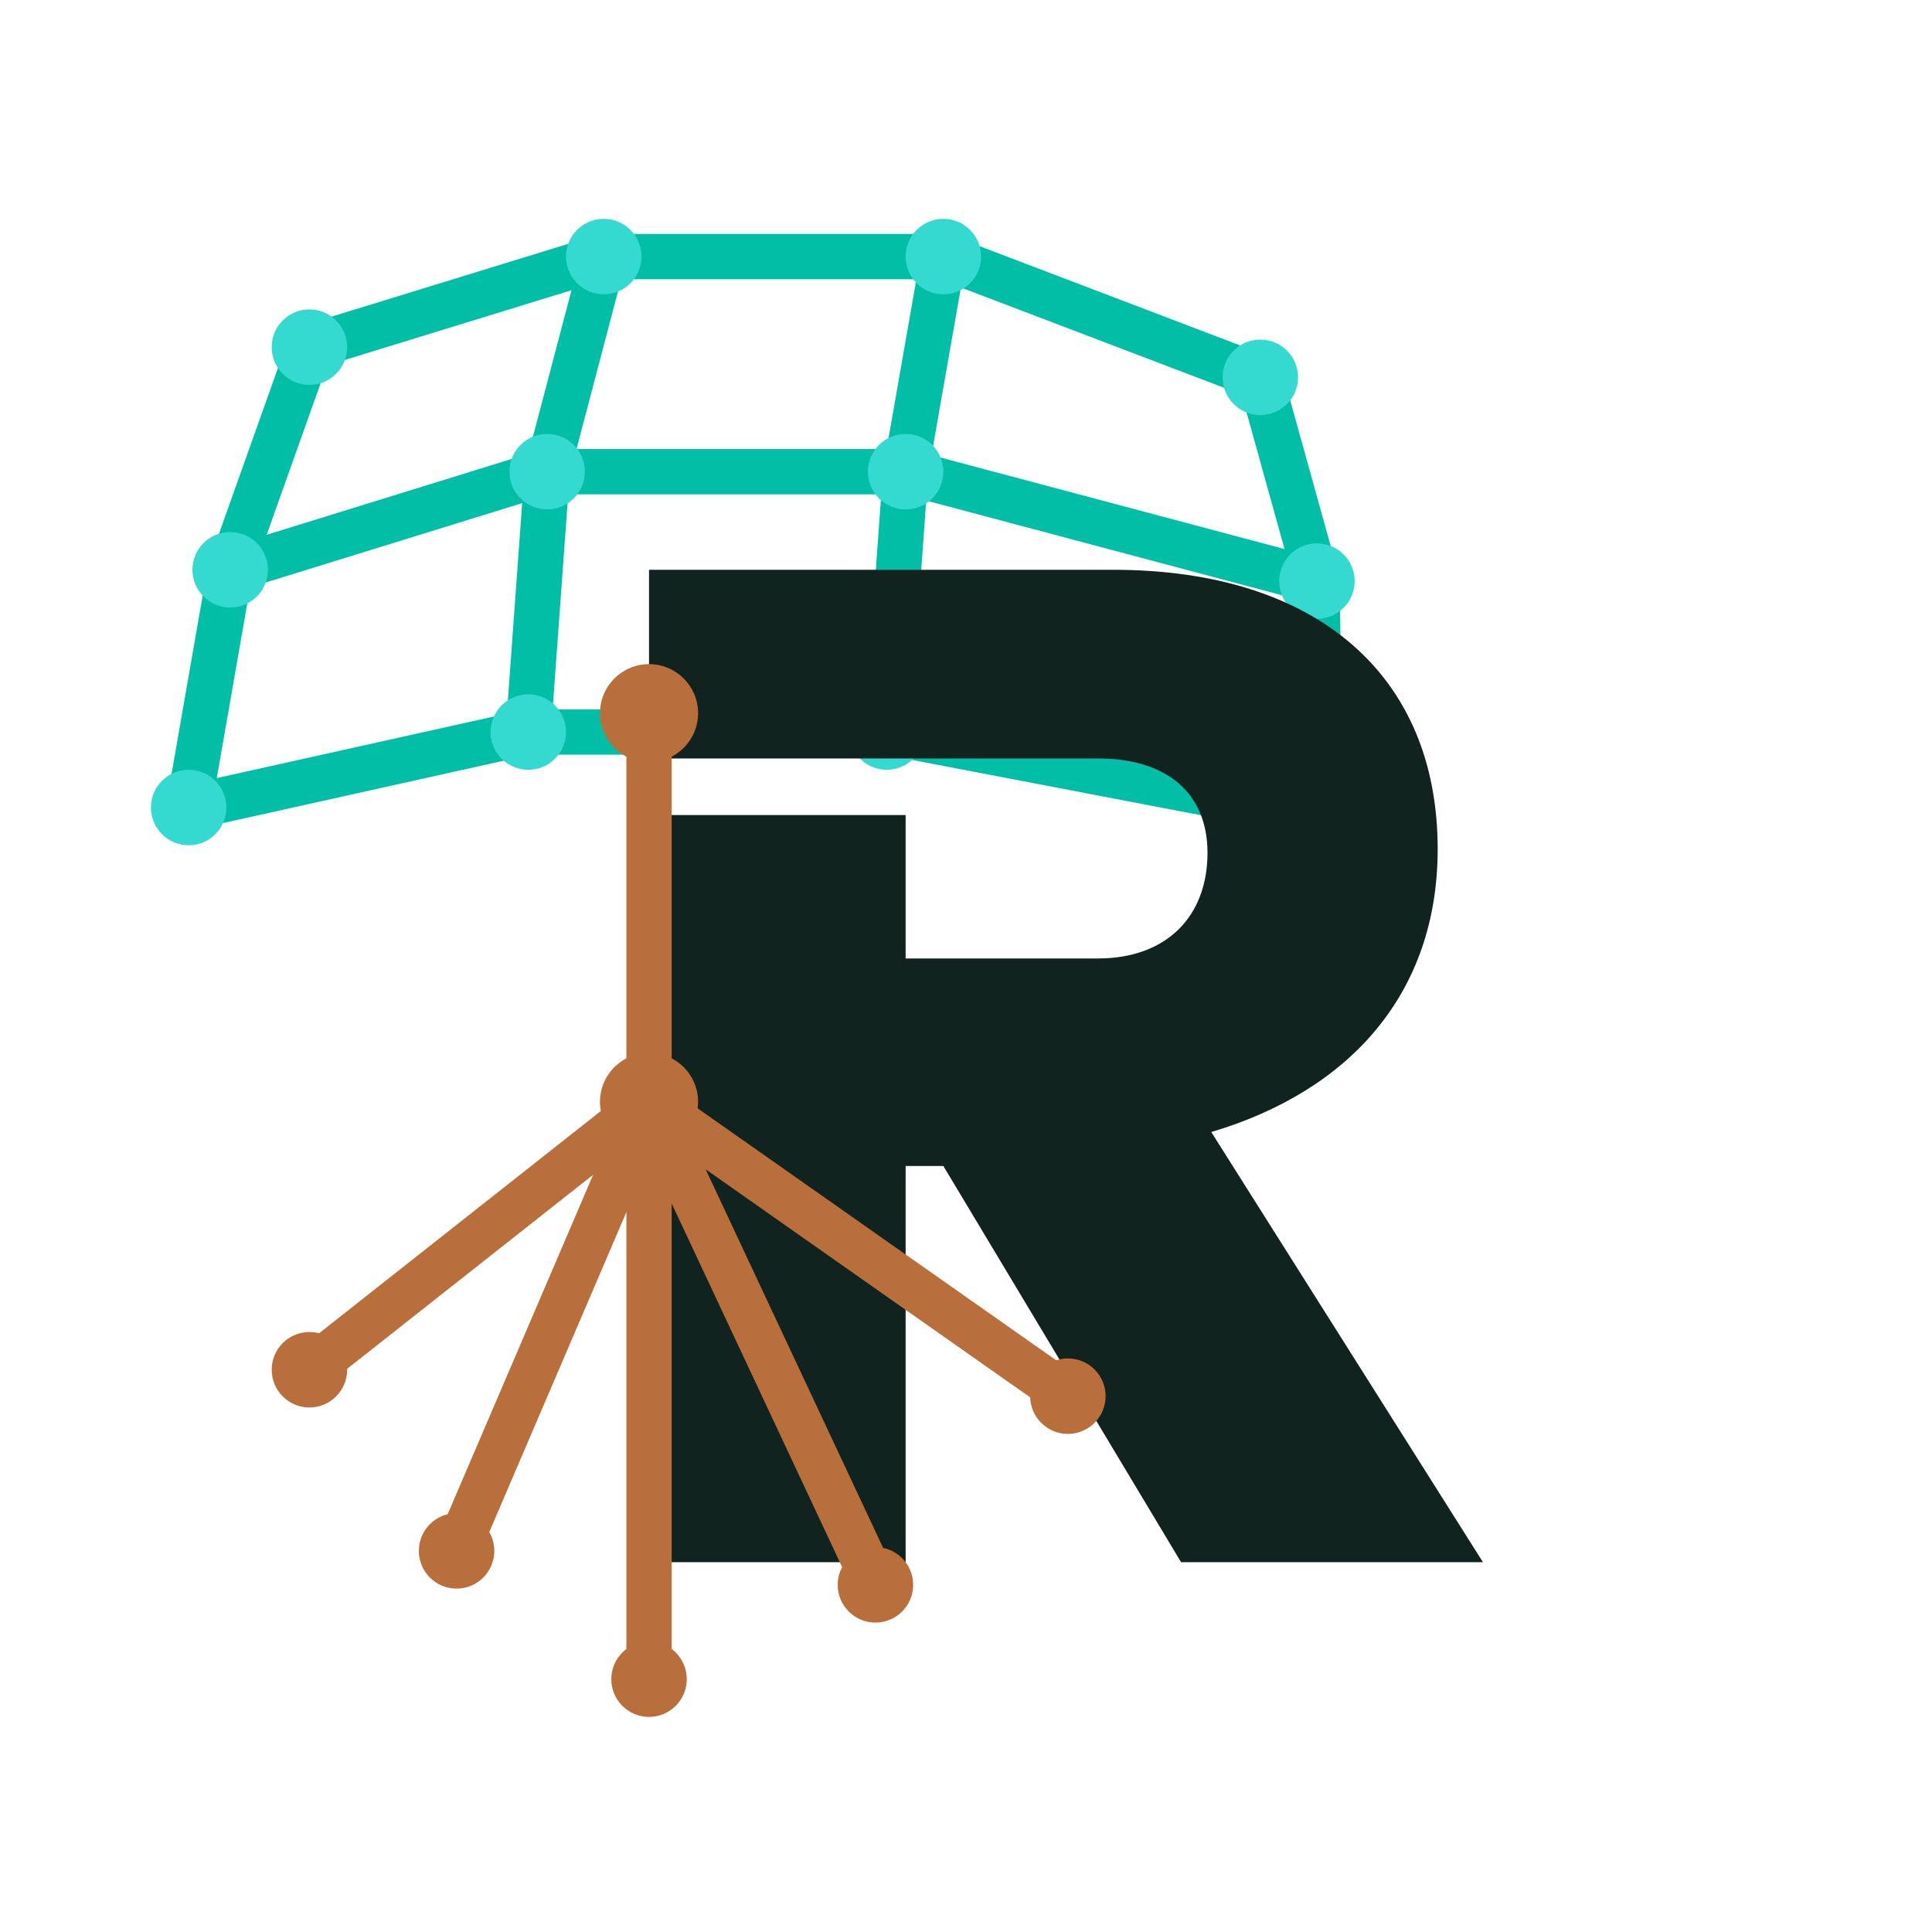
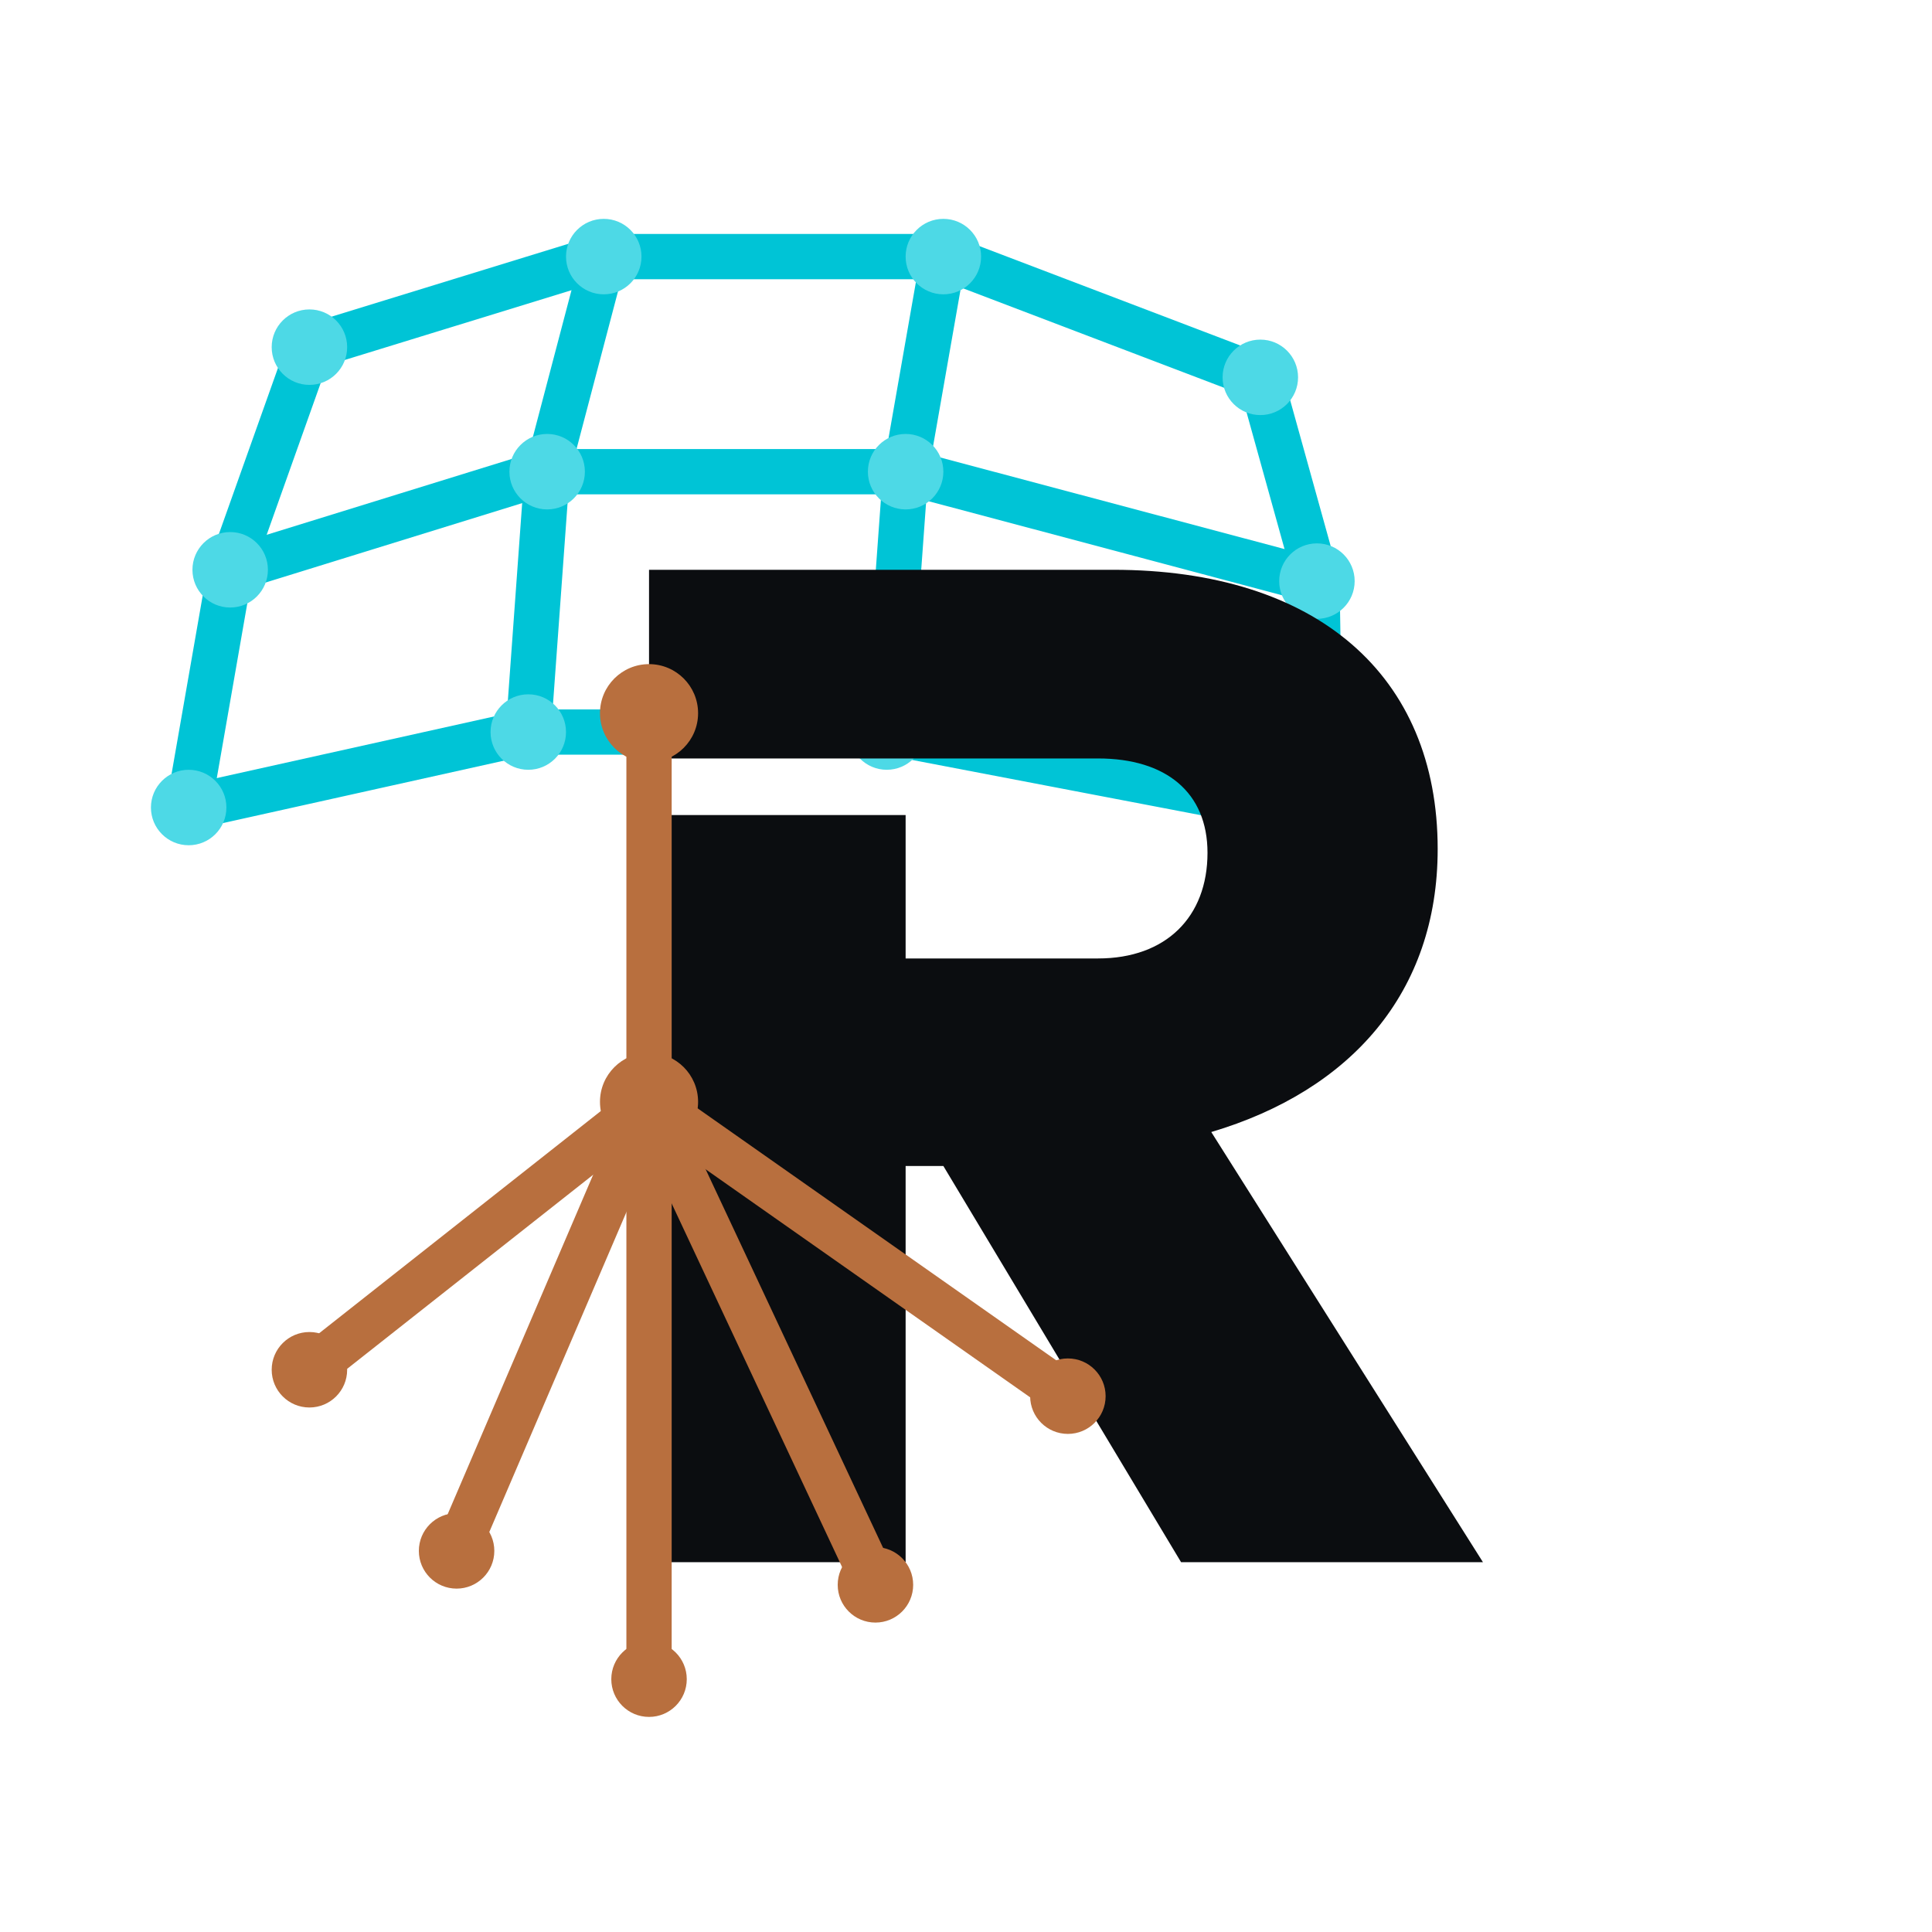
<svg xmlns="http://www.w3.org/2000/svg" viewBox="0 0 512 512" role="img" aria-label="Símbolo Raiz Digital" version="1.1" id="svg76">
-   <g fill="none" stroke="#00bfa6" stroke-width="12" stroke-linecap="round" stroke-linejoin="round" id="g16">
+   <g fill="none" stroke="#00C4D6" stroke-width="12" stroke-linecap="round" stroke-linejoin="round" id="g16">
    <path d="m 82,92 78,-24 h 90 l 84,32" id="path2" />
    <path d="m 61,151 84,-26 h 95 l 109,29" id="path4" />
    <path d="m 50,214 90,-20 h 95 l 115,22" id="path6" />
    <path d="M 82,92 61,151 50,214" id="path8" />
    <path d="m 160,68 -15,57 -5,69" id="path10" />
    <path d="m 250,68 -10,57 -5,69" id="path12" />
    <path d="m 334,100 15,54 1,62" id="path14" />
  </g>
-   <g fill="#34d9d0" id="g42">
+   <g fill="#4DD9E6" id="g42">
    <path id="circle18" d="M 92,92 A 10,10 0 0 1 82,102 10,10 0 0 1 72,92 10,10 0 0 1 82,82 10,10 0 0 1 92,92 Z" />
    <path id="circle20" d="M 170,68 A 10,10 0 0 1 160,78 10,10 0 0 1 150,68 10,10 0 0 1 160,58 10,10 0 0 1 170,68 Z" />
    <path id="circle22" d="M 260,68 A 10,10 0 0 1 250,78 10,10 0 0 1 240,68 10,10 0 0 1 250,58 10,10 0 0 1 260,68 Z" />
    <path id="circle24" d="m 344,100 a 10,10 0 0 1 -10,10 10,10 0 0 1 -10,-10 10,10 0 0 1 10,-10 10,10 0 0 1 10,10 z" />
    <path id="circle26" d="M 71,151 A 10,10 0 0 1 61,161 10,10 0 0 1 51,151 10,10 0 0 1 61,141 10,10 0 0 1 71,151 Z" />
    <path id="circle28" d="m 155,125 a 10,10 0 0 1 -10,10 10,10 0 0 1 -10,-10 10,10 0 0 1 10,-10 10,10 0 0 1 10,10 z" />
    <path id="circle30" d="m 250,125 a 10,10 0 0 1 -10,10 10,10 0 0 1 -10,-10 10,10 0 0 1 10,-10 10,10 0 0 1 10,10 z" />
    <path id="circle32" d="m 359,154 a 10,10 0 0 1 -10,10 10,10 0 0 1 -10,-10 10,10 0 0 1 10,-10 10,10 0 0 1 10,10 z" />
    <path id="circle34" d="M 60,214 A 10,10 0 0 1 50,224 10,10 0 0 1 40,214 10,10 0 0 1 50,204 10,10 0 0 1 60,214 Z" />
    <path id="circle36" d="m 150,194 a 10,10 0 0 1 -10,10 10,10 0 0 1 -10,-10 10,10 0 0 1 10,-10 10,10 0 0 1 10,10 z" />
    <path id="circle38" d="m 245,194 a 10,10 0 0 1 -10,10 10,10 0 0 1 -10,-10 10,10 0 0 1 10,-10 10,10 0 0 1 10,10 z" />
    <path id="circle40" d="m 360,216 a 10,10 0 0 1 -10,10 10,10 0 0 1 -10,-10 10,10 0 0 1 10,-10 10,10 0 0 1 10,10 z" />
  </g>
-   <path fill="#10231F" d="M172 151 H295 C349 151 381 179 381 225 C381 263 358 289 321 300 L393 414 H313 L250 309 H240 V414 H172 V216 H240 V254 H291 C309 254 320 243 320 226 C320 210 309 201 291 201 H172 Z" id="path44" />
-   <g fill="none" stroke="#b86f3c" stroke-width="12" stroke-linecap="round" stroke-linejoin="round" id="g58">
+   <path fill="#0B0D10" d="M172 151 H295 C349 151 381 179 381 225 C381 263 358 289 321 300 L393 414 H313 L250 309 H240 V414 H172 V216 H240 V254 H291 C309 254 320 243 320 226 C320 210 309 201 291 201 H172 Z" id="path44" />
+   <g fill="none" stroke="#B86F3E" stroke-width="12" stroke-linecap="round" stroke-linejoin="round" id="g58">
    <path d="M 172,189 V 292" id="path46" />
    <path d="M 172,292 82,363" id="path48" />
    <path d="M 172,292 121,411" id="path50" />
    <path d="M 172,292 V 445" id="path52" />
    <path d="m 172,292 60,128" id="path54" />
    <path d="m 172,292 111,78" id="path56" />
  </g>
-   <g fill="#b86f3c" id="g74">
+   <g fill="#B86F3E" id="g74">
    <path id="circle60" d="m 185,189 a 13,13 0 0 1 -13,13 13,13 0 0 1 -13,-13 13,13 0 0 1 13,-13 13,13 0 0 1 13,13 z" />
    <path id="circle62" d="m 185,292 a 13,13 0 0 1 -13,13 13,13 0 0 1 -13,-13 13,13 0 0 1 13,-13 13,13 0 0 1 13,13 z" />
    <path id="circle64" d="M 92,363 A 10,10 0 0 1 82,373 10,10 0 0 1 72,363 10,10 0 0 1 82,353 10,10 0 0 1 92,363 Z" />
    <path id="circle66" d="m 131,411 a 10,10 0 0 1 -10,10 10,10 0 0 1 -10,-10 10,10 0 0 1 10,-10 10,10 0 0 1 10,10 z" />
    <path id="circle68" d="m 182,445 a 10,10 0 0 1 -10,10 10,10 0 0 1 -10,-10 10,10 0 0 1 10,-10 10,10 0 0 1 10,10 z" />
    <path id="circle70" d="m 242,420 a 10,10 0 0 1 -10,10 10,10 0 0 1 -10,-10 10,10 0 0 1 10,-10 10,10 0 0 1 10,10 z" />
    <path id="circle72" d="m 293,370 a 10,10 0 0 1 -10,10 10,10 0 0 1 -10,-10 10,10 0 0 1 10,-10 10,10 0 0 1 10,10 z" />
  </g>
</svg>
